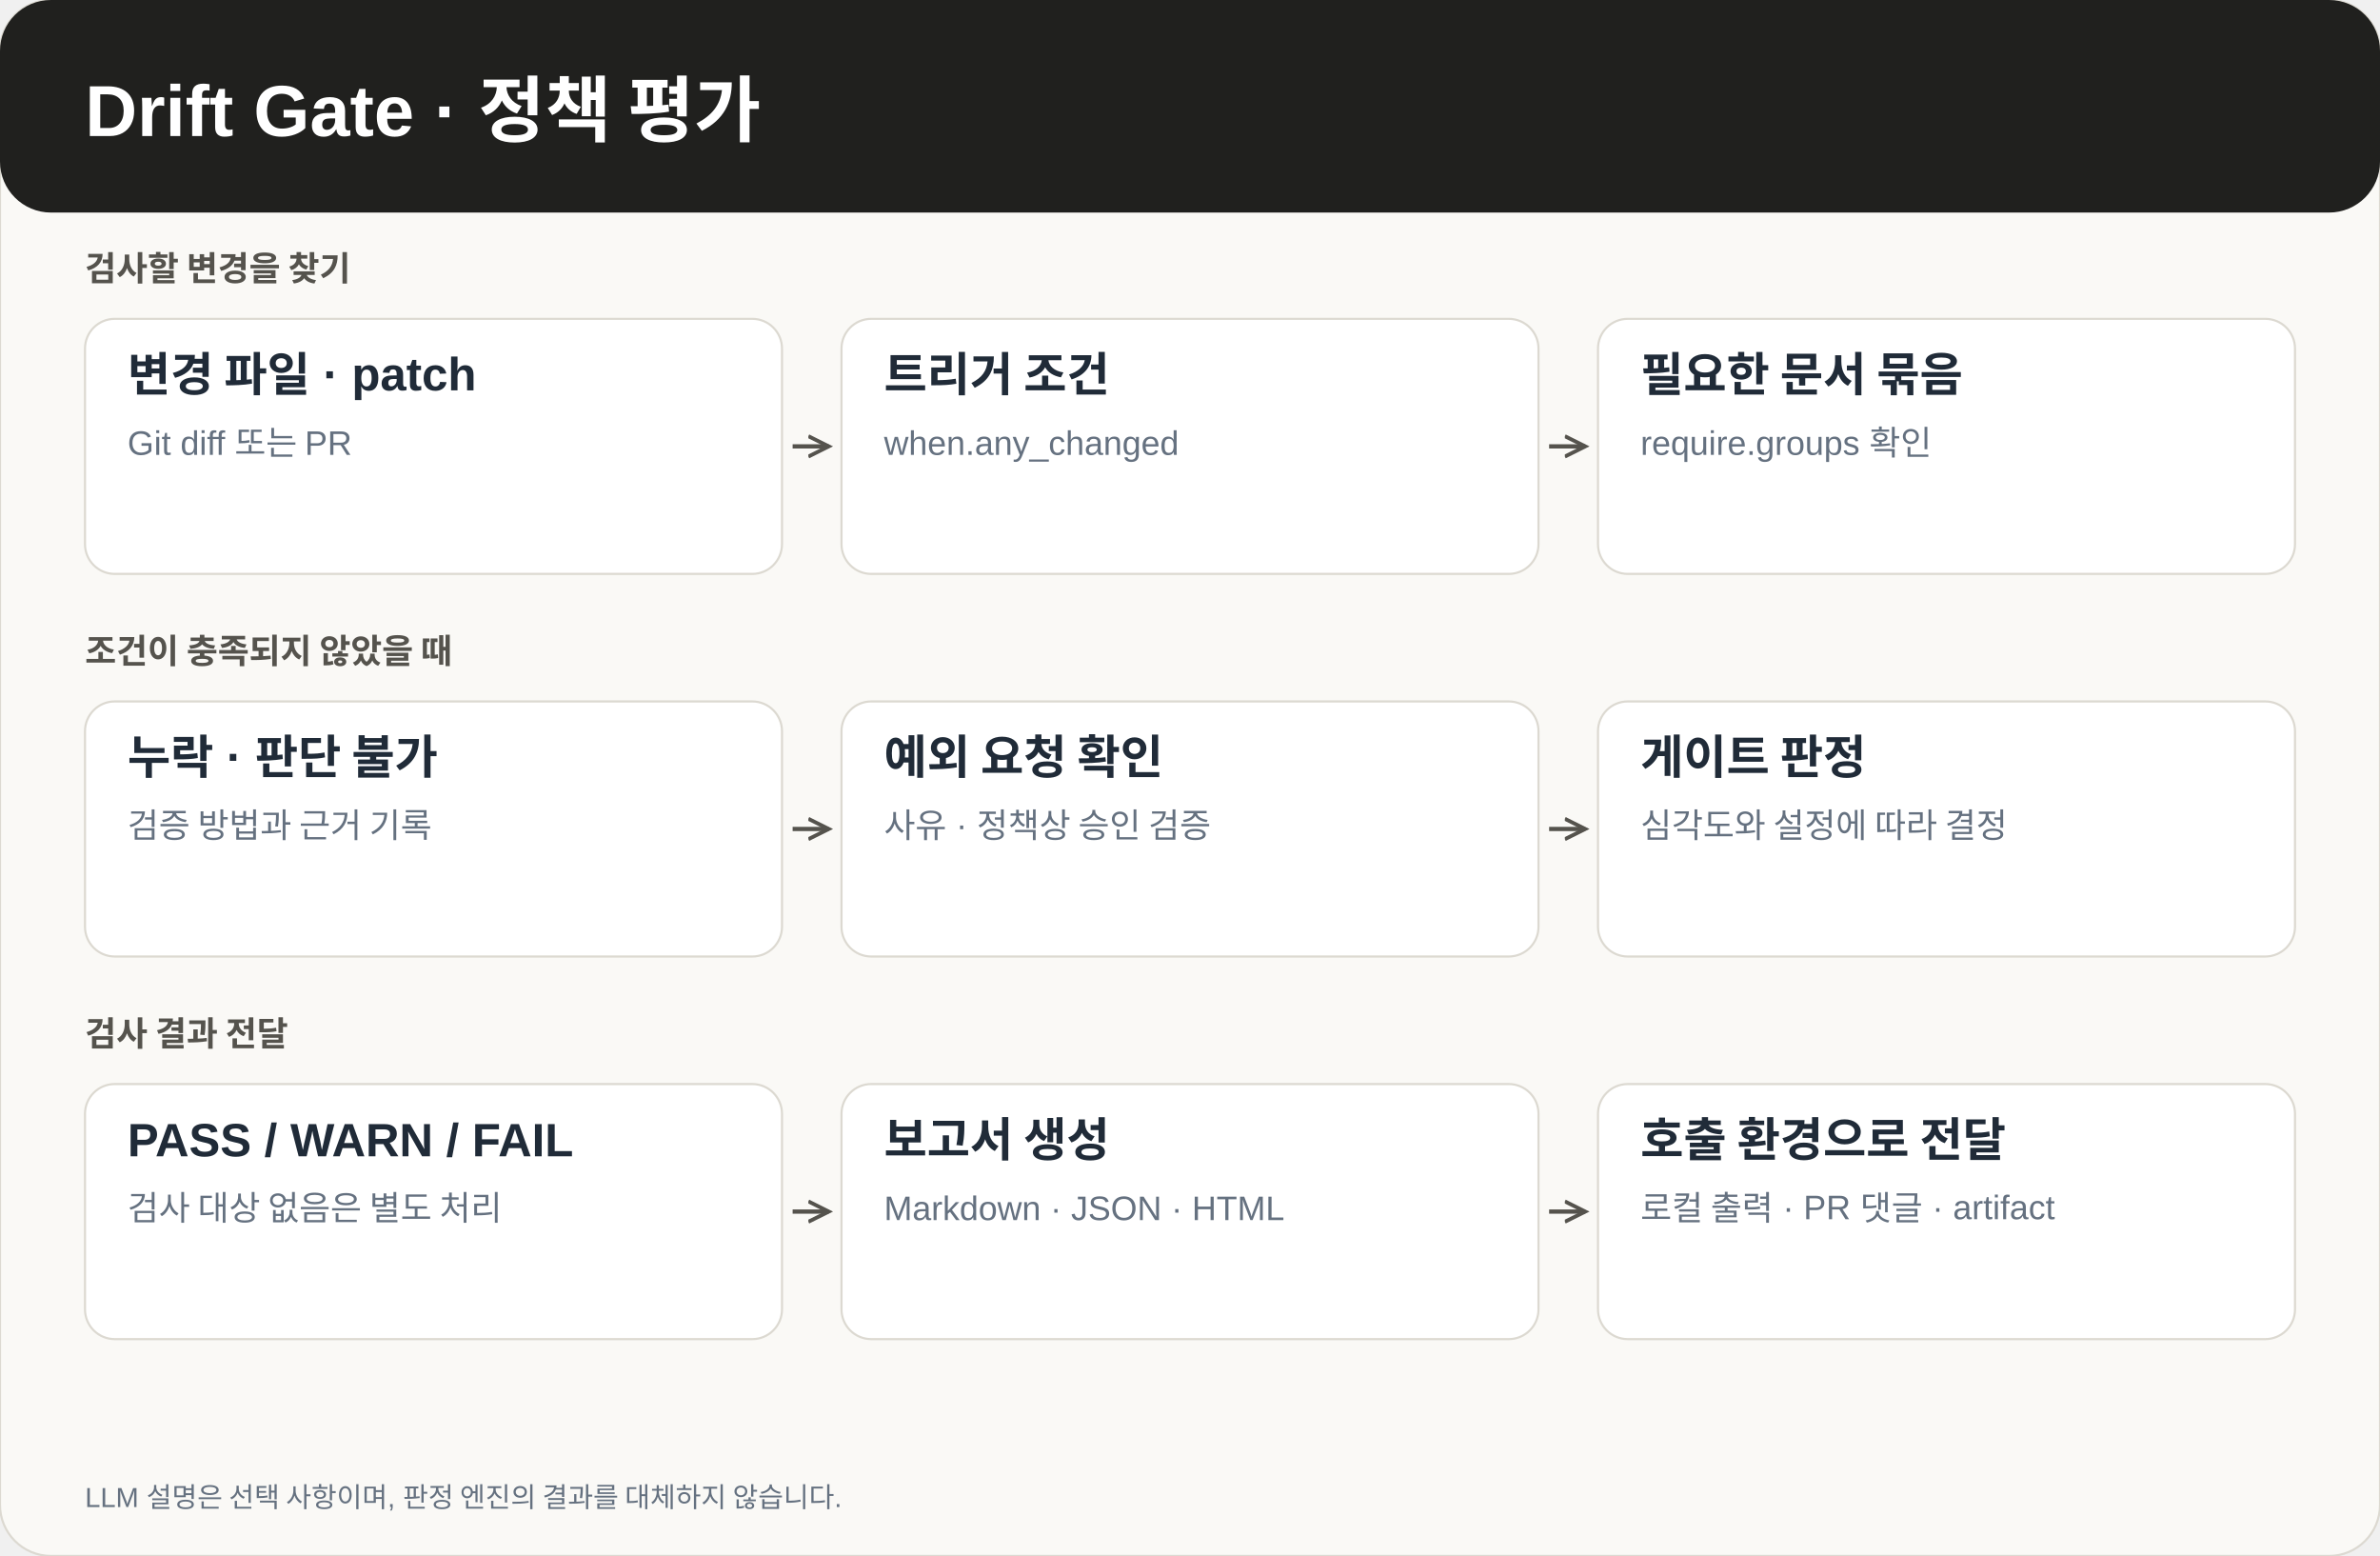
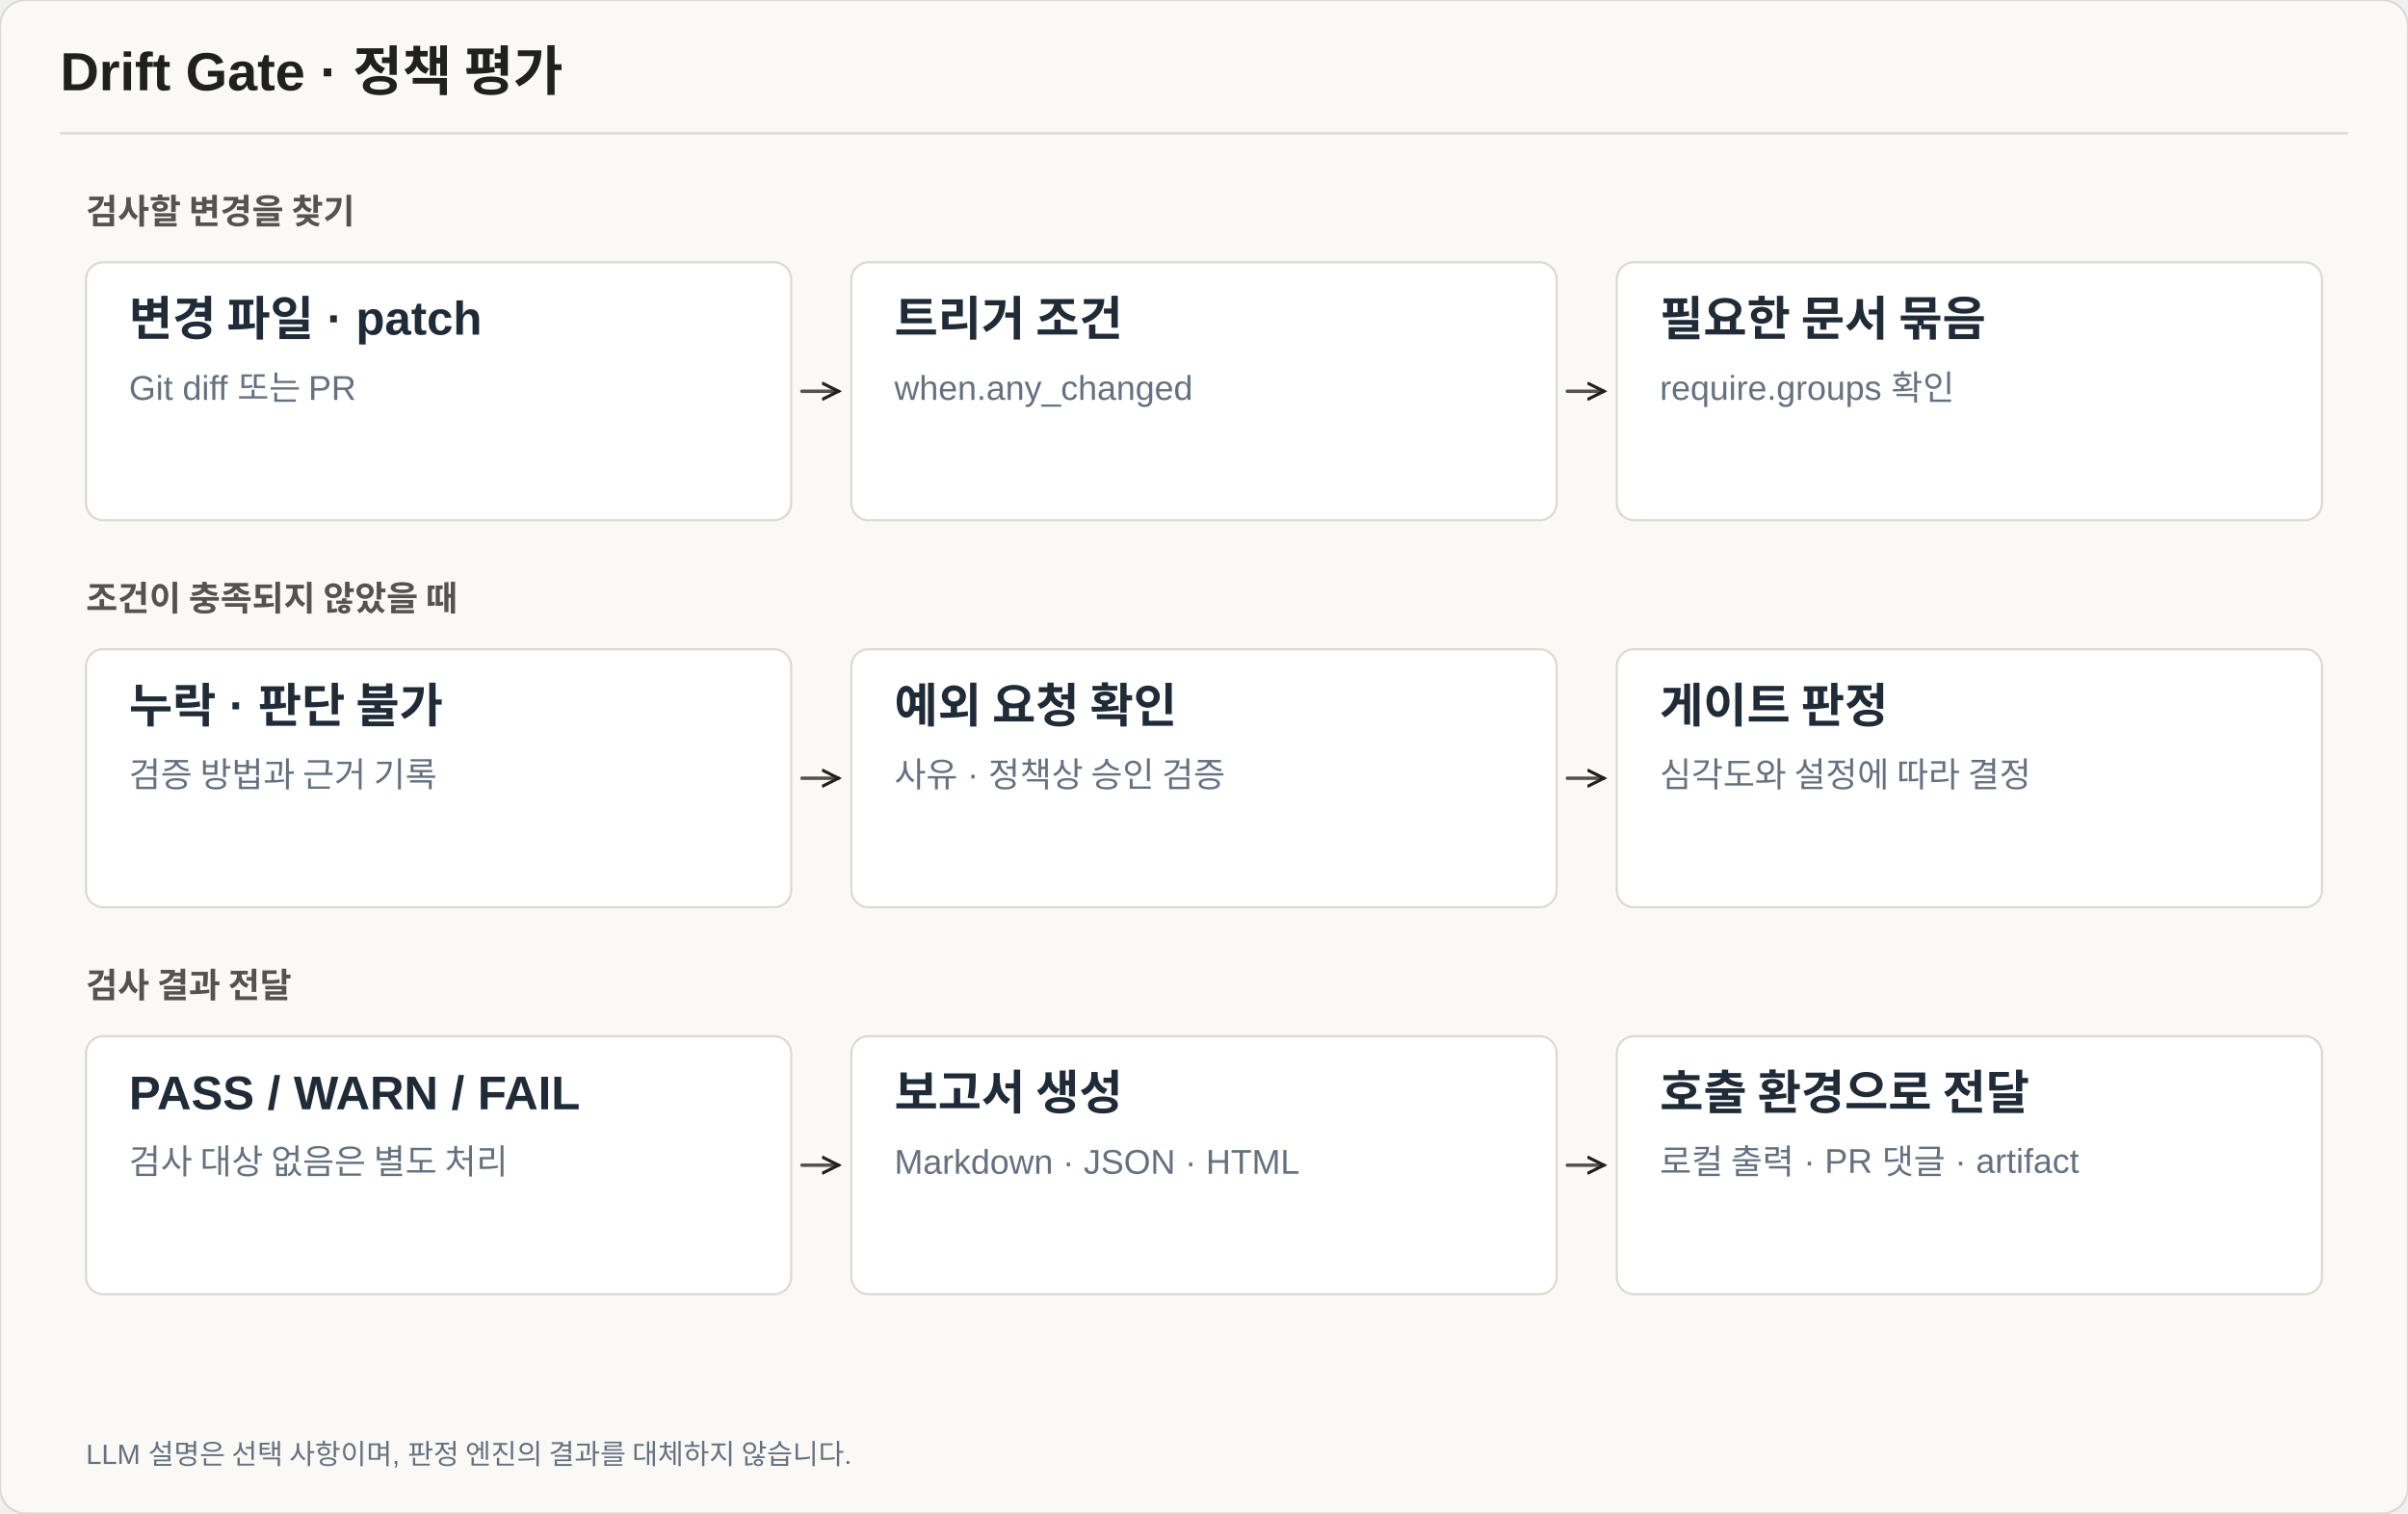
- <svg xmlns="http://www.w3.org/2000/svg" width="1120" height="732" viewBox="0 0 1120 732" role="img" aria-labelledby="title desc" font-family="Segoe UI, Malgun Gothic, Arial, sans-serif">
+ <svg xmlns="http://www.w3.org/2000/svg" width="1120" height="704" viewBox="0 0 1120 704" role="img" aria-labelledby="title desc" font-family="Segoe UI, Malgun Gothic, Arial, sans-serif">
  <defs>
    <marker id="arrow" viewBox="0 0 10 10" refX="8" refY="5" markerWidth="6" markerHeight="6" orient="auto">
-       <path d="M0 1 L8 5 L0 9" fill="none" stroke="#55534D" stroke-width="1.5" />
+       <path d="M0 1 L8 5 L0 9" fill="none" stroke="#20201E" stroke-width="1.5" />
    </marker>
  </defs>
-   <rect x="0" y="0" width="1120" height="732" rx="24" fill="#FAF9F6" stroke="#DCD9D1" />
-   <rect x="0" y="0" width="1120" height="100" rx="24" fill="#20201E" stroke="none" />
-   <text x="40" y="64" font-size="34" fill="#FFFFFF" font-weight="650">Drift Gate · 정책 평가</text>
-   <g transform="translate(0 -52)">
-     <text x="40" y="184" font-size="16" fill="#55534D" font-weight="650">검사할 변경을 찾기</text>
-     <rect x="40" y="202" width="328" height="120" rx="14" fill="#FFFFFF" stroke="#DCD9D1" />
-     <text x="60" y="236" font-size="22" fill="#202B38" font-weight="650">변경 파일 · patch</text>
+   <rect x="0" y="0" width="1120" height="704" rx="12" fill="#FAF9F6" stroke="#DCD9D1" />
+   <path d="M28 62 H1092" stroke="#DCD9D1" />
+   <text x="28" y="42" font-size="25" fill="#20201E" font-weight="600">Drift Gate · 정책 평가</text>
+   <g transform="translate(0 -80)">
+     <text x="40" y="184" font-size="16" fill="#55534D" font-weight="600">검사할 변경을 찾기</text>
+     <rect x="40" y="202" width="328" height="120" rx="8" fill="#FFFFFF" stroke="#DCD9D1" />
+     <text x="60" y="236" font-size="22" fill="#202B38" font-weight="600">변경 파일 · patch</text>
    <text x="60" y="266" font-size="16" fill="#657180" font-weight="400">Git diff 또는 PR</text>
-     <path d="M373 262 L390 262" fill="none" stroke="#55534D" stroke-width="2" marker-end="url(#arrow)" />
-     <rect x="396" y="202" width="328" height="120" rx="14" fill="#FFFFFF" stroke="#DCD9D1" />
-     <text x="416" y="236" font-size="22" fill="#202B38" font-weight="650">트리거 조건</text>
+     <path d="M373 262 L390 262" fill="none" stroke="#55534D" stroke-width="1.6" stroke-linecap="round" stroke-linejoin="round" marker-end="url(#arrow)" />
+     <rect x="396" y="202" width="328" height="120" rx="8" fill="#FFFFFF" stroke="#DCD9D1" />
+     <text x="416" y="236" font-size="22" fill="#202B38" font-weight="600">트리거 조건</text>
    <text x="416" y="266" font-size="16" fill="#657180" font-weight="400">when.any_changed</text>
-     <path d="M729 262 L746 262" fill="none" stroke="#55534D" stroke-width="2" marker-end="url(#arrow)" />
-     <rect x="752" y="202" width="328" height="120" rx="14" fill="#FFFFFF" stroke="#DCD9D1" />
-     <text x="772" y="236" font-size="22" fill="#202B38" font-weight="650">필요한 문서 묶음</text>
+     <path d="M729 262 L746 262" fill="none" stroke="#55534D" stroke-width="1.6" stroke-linecap="round" stroke-linejoin="round" marker-end="url(#arrow)" />
+     <rect x="752" y="202" width="328" height="120" rx="8" fill="#FFFFFF" stroke="#DCD9D1" />
+     <text x="772" y="236" font-size="22" fill="#202B38" font-weight="600">필요한 문서 묶음</text>
    <text x="772" y="266" font-size="16" fill="#657180" font-weight="400">require.groups 확인</text>
-     <text x="40" y="364" font-size="16" fill="#55534D" font-weight="650">조건이 충족되지 않았을 때</text>
-     <rect x="40" y="382" width="328" height="120" rx="14" fill="#FFFFFF" stroke="#DCD9D1" />
-     <text x="60" y="416" font-size="22" fill="#202B38" font-weight="650">누락 · 판단 불가</text>
+     <text x="40" y="364" font-size="16" fill="#55534D" font-weight="600">조건이 충족되지 않았을 때</text>
+     <rect x="40" y="382" width="328" height="120" rx="8" fill="#FFFFFF" stroke="#DCD9D1" />
+     <text x="60" y="416" font-size="22" fill="#202B38" font-weight="600">누락 · 판단 불가</text>
    <text x="60" y="446" font-size="16" fill="#657180" font-weight="400">검증 방법과 근거 기록</text>
-     <path d="M373 442 L390 442" fill="none" stroke="#55534D" stroke-width="2" marker-end="url(#arrow)" />
-     <rect x="396" y="382" width="328" height="120" rx="14" fill="#FFFFFF" stroke="#DCD9D1" />
-     <text x="416" y="416" font-size="22" fill="#202B38" font-weight="650">예외 요청 확인</text>
+     <path d="M373 442 L390 442" fill="none" stroke="#55534D" stroke-width="1.6" stroke-linecap="round" stroke-linejoin="round" marker-end="url(#arrow)" />
+     <rect x="396" y="382" width="328" height="120" rx="8" fill="#FFFFFF" stroke="#DCD9D1" />
+     <text x="416" y="416" font-size="22" fill="#202B38" font-weight="600">예외 요청 확인</text>
    <text x="416" y="446" font-size="16" fill="#657180" font-weight="400">사유 · 정책상 승인 검증</text>
-     <path d="M729 442 L746 442" fill="none" stroke="#55534D" stroke-width="2" marker-end="url(#arrow)" />
-     <rect x="752" y="382" width="328" height="120" rx="14" fill="#FFFFFF" stroke="#DCD9D1" />
-     <text x="772" y="416" font-size="22" fill="#202B38" font-weight="650">게이트 판정</text>
+     <path d="M729 442 L746 442" fill="none" stroke="#55534D" stroke-width="1.6" stroke-linecap="round" stroke-linejoin="round" marker-end="url(#arrow)" />
+     <rect x="752" y="382" width="328" height="120" rx="8" fill="#FFFFFF" stroke="#DCD9D1" />
+     <text x="772" y="416" font-size="22" fill="#202B38" font-weight="600">게이트 판정</text>
    <text x="772" y="446" font-size="16" fill="#657180" font-weight="400">심각도와 설정에 따라 결정</text>
-     <text x="40" y="544" font-size="16" fill="#55534D" font-weight="650">검사 결과 전달</text>
-     <rect x="40" y="562" width="328" height="120" rx="14" fill="#FFFFFF" stroke="#DCD9D1" />
-     <text x="60" y="596" font-size="22" fill="#202B38" font-weight="650">PASS / WARN / FAIL</text>
+     <text x="40" y="544" font-size="16" fill="#55534D" font-weight="600">검사 결과 전달</text>
+     <rect x="40" y="562" width="328" height="120" rx="8" fill="#FFFFFF" stroke="#DCD9D1" />
+     <text x="60" y="596" font-size="22" fill="#202B38" font-weight="600">PASS / WARN / FAIL</text>
    <text x="60" y="626" font-size="16" fill="#657180" font-weight="400">검사 대상 없음은 별도 처리</text>
-     <path d="M373 622 L390 622" fill="none" stroke="#55534D" stroke-width="2" marker-end="url(#arrow)" />
-     <rect x="396" y="562" width="328" height="120" rx="14" fill="#FFFFFF" stroke="#DCD9D1" />
-     <text x="416" y="596" font-size="22" fill="#202B38" font-weight="650">보고서 생성</text>
+     <path d="M373 622 L390 622" fill="none" stroke="#55534D" stroke-width="1.6" stroke-linecap="round" stroke-linejoin="round" marker-end="url(#arrow)" />
+     <rect x="396" y="562" width="328" height="120" rx="8" fill="#FFFFFF" stroke="#DCD9D1" />
+     <text x="416" y="596" font-size="22" fill="#202B38" font-weight="600">보고서 생성</text>
    <text x="416" y="626" font-size="16" fill="#657180" font-weight="400">Markdown · JSON · HTML</text>
-     <path d="M729 622 L746 622" fill="none" stroke="#55534D" stroke-width="2" marker-end="url(#arrow)" />
-     <rect x="752" y="562" width="328" height="120" rx="14" fill="#FFFFFF" stroke="#DCD9D1" />
-     <text x="772" y="596" font-size="22" fill="#202B38" font-weight="650">호출 환경으로 전달</text>
+     <path d="M729 622 L746 622" fill="none" stroke="#55534D" stroke-width="1.6" stroke-linecap="round" stroke-linejoin="round" marker-end="url(#arrow)" />
+     <rect x="752" y="562" width="328" height="120" rx="8" fill="#FFFFFF" stroke="#DCD9D1" />
+     <text x="772" y="596" font-size="22" fill="#202B38" font-weight="600">호출 환경으로 전달</text>
    <text x="772" y="626" font-size="16" fill="#657180" font-weight="400">로컬 출력 · PR 댓글 · artifact</text>
    <text x="40" y="761" font-size="13" fill="#657180" font-weight="400">LLM 설명은 선택 사항이며, 판정 엔진의 결과를 대체하지 않습니다.</text>
  </g>
</svg>
